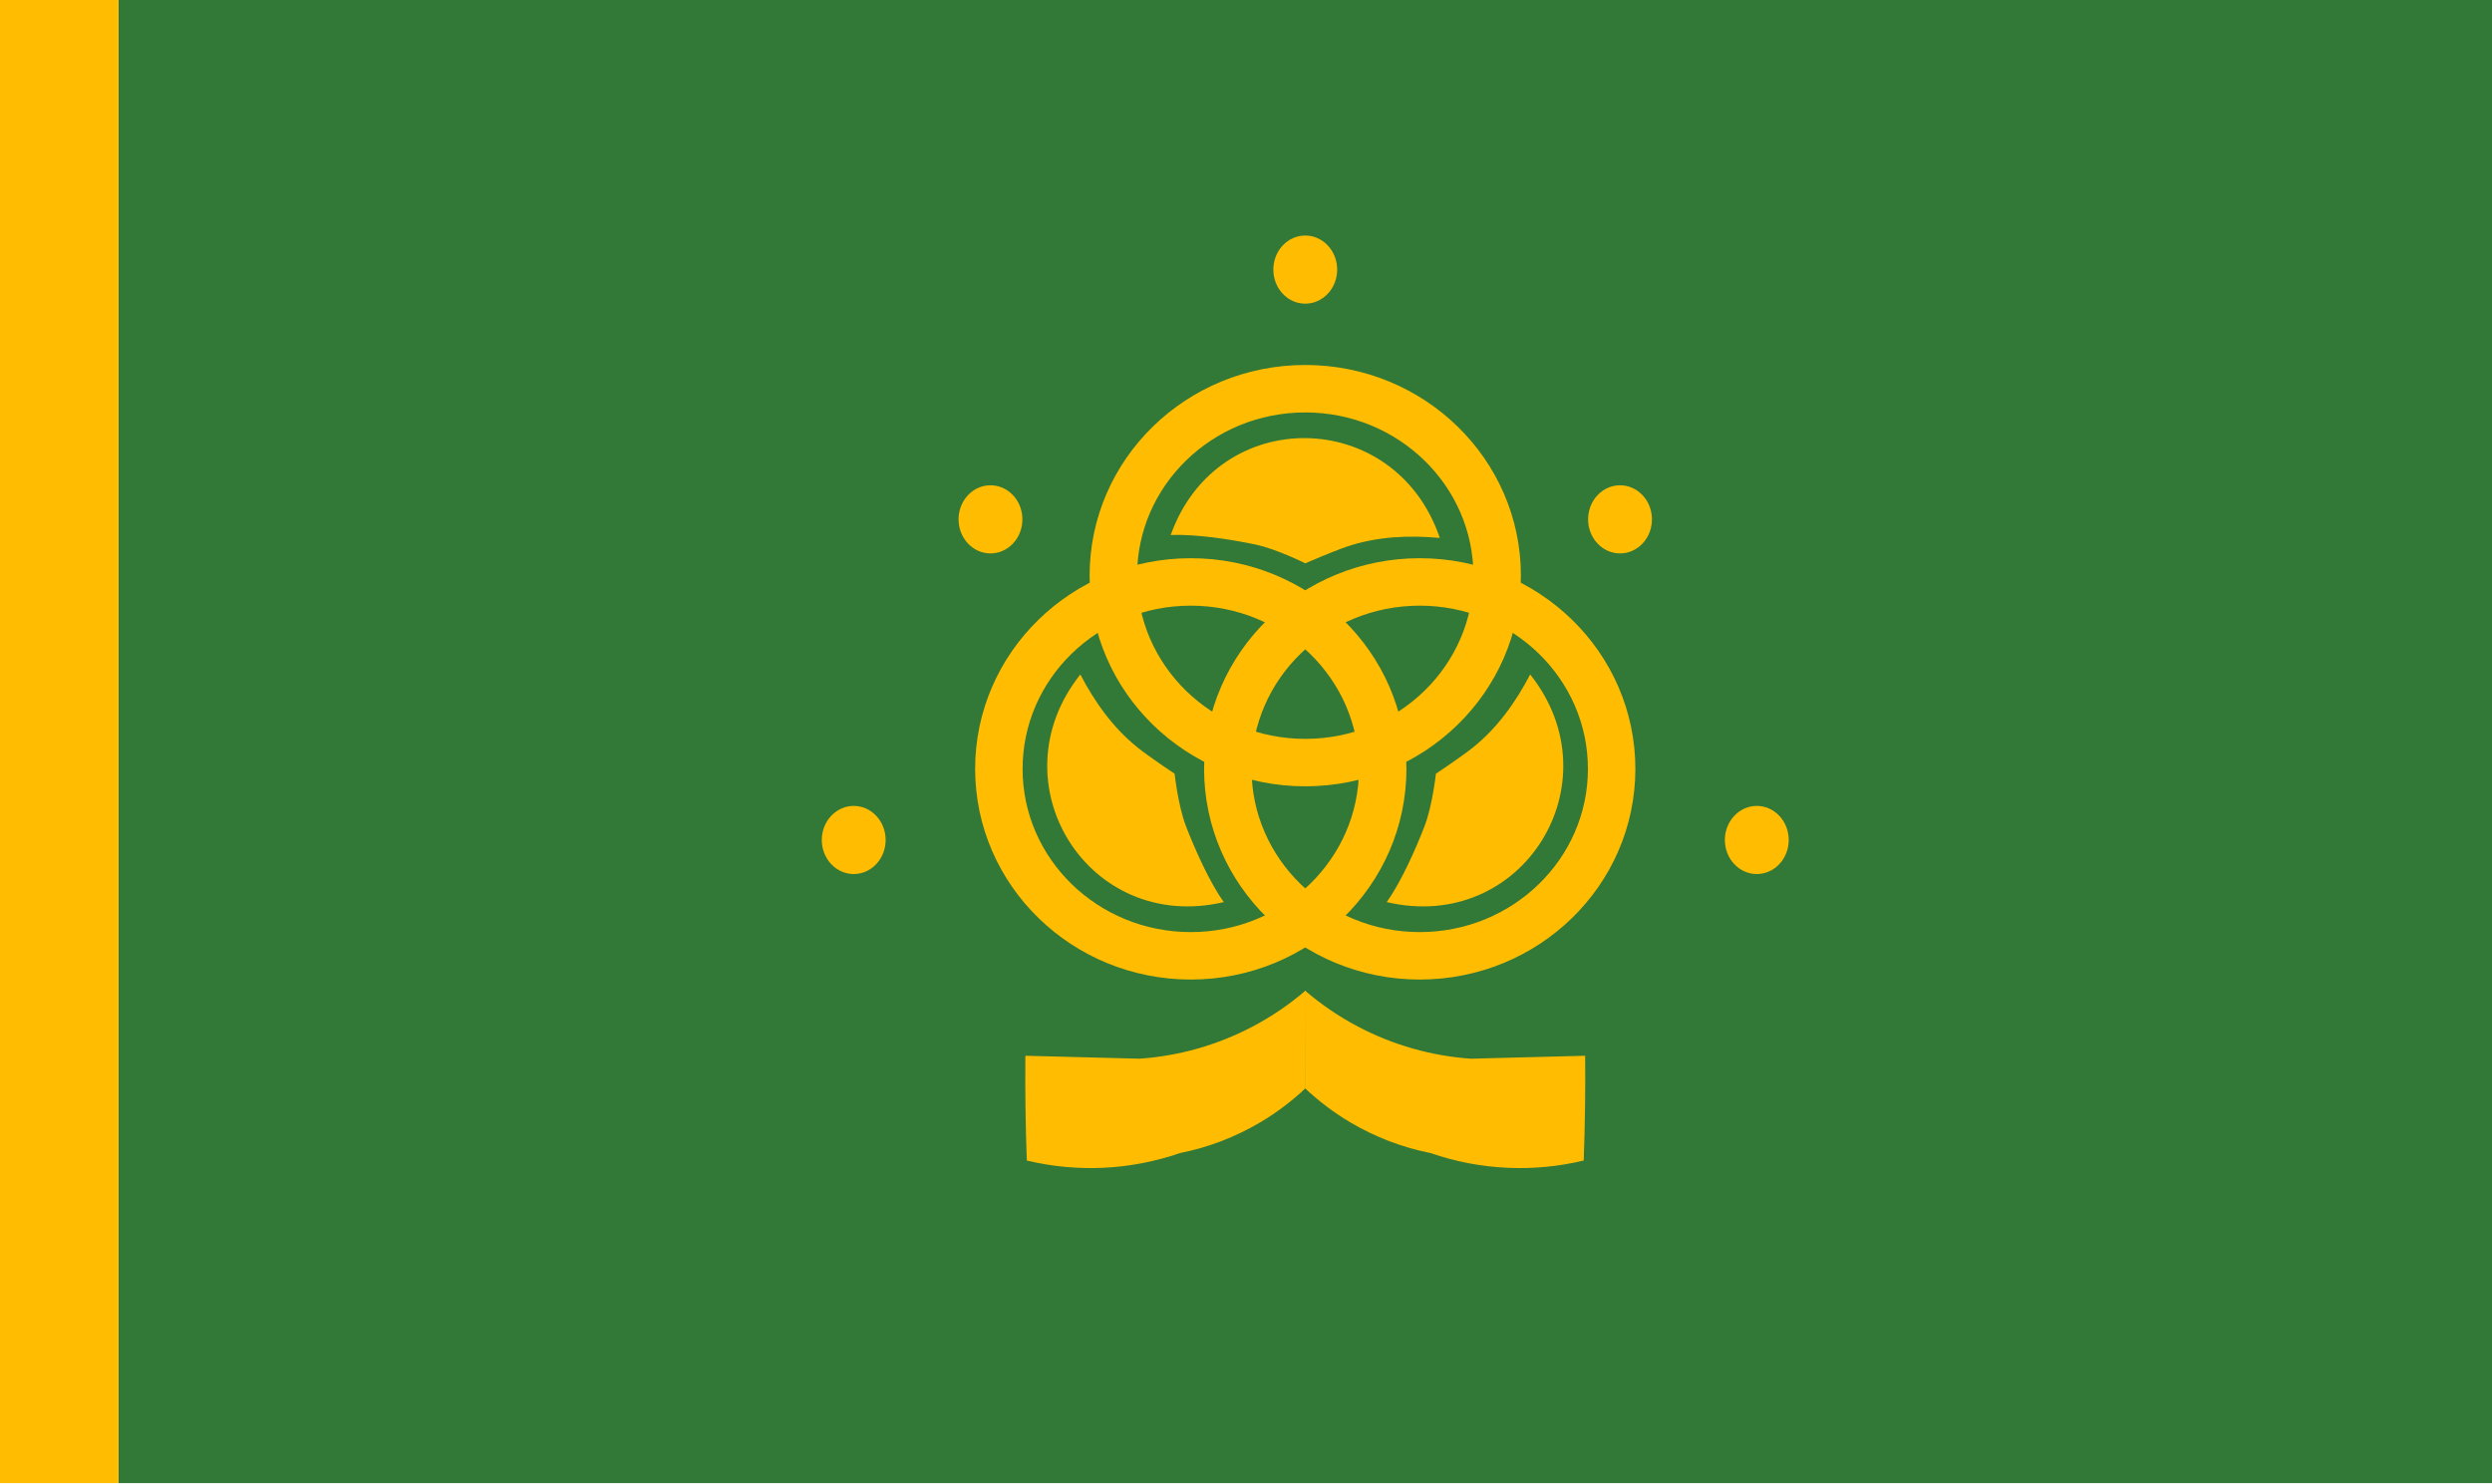
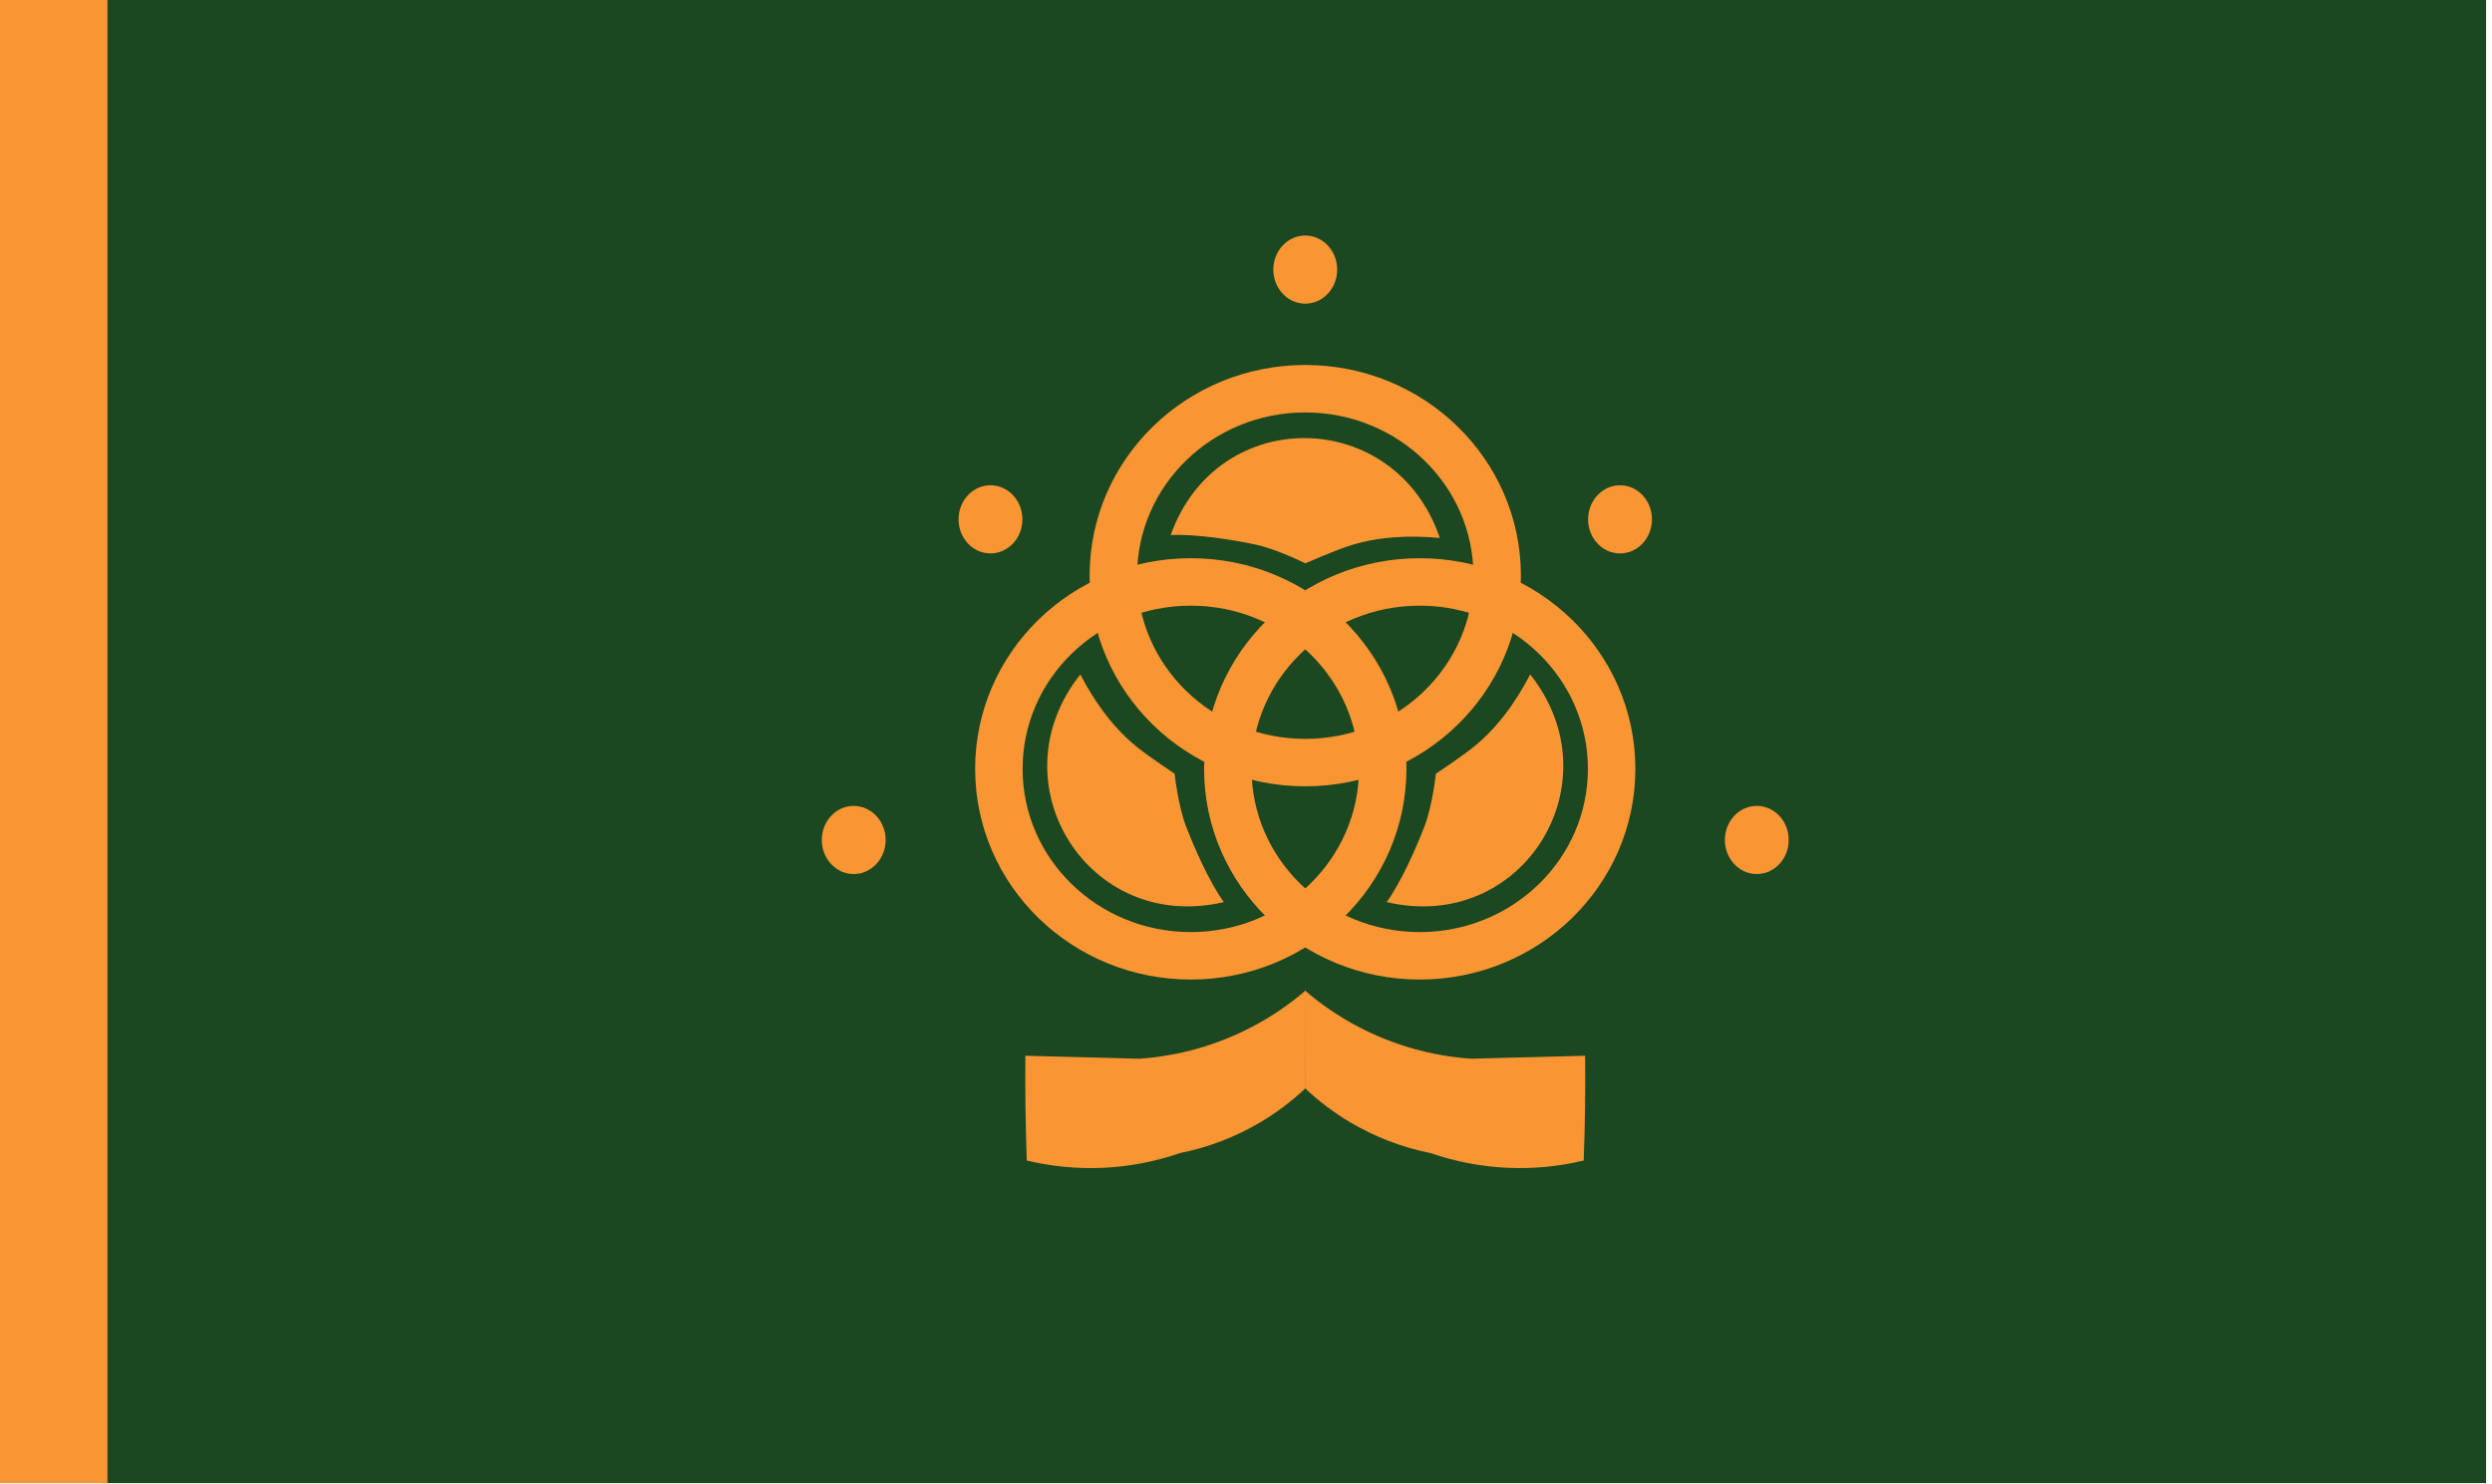
- <svg xmlns="http://www.w3.org/2000/svg" height="100%" stroke-miterlimit="10" style="fill-rule:nonzero;clip-rule:evenodd;stroke-linecap:round;stroke-linejoin:round;" version="1.1" viewBox="0 0 420 250" width="100%" xml:space="preserve">
-   <defs />
-   <g id="Layer-1">
-     <g opacity="1">
-       <path d="M19.974 0L420 0L420 250L19.974 250L19.974 0Z" fill="#327837" fill-rule="nonzero" opacity="1" stroke="none" />
-       <path d="M8.88178e-15 0L19.974 0L19.974 250L8.88178e-15 250L8.88178e-15 0Z" fill="#ffbc00" fill-rule="nonzero" opacity="1" stroke="none" />
-       <g opacity="0">
-         <path d="M164.456 180.508L164.264 198.286C164.264 198.286 214.579 191.039 219.987 175.645" fill="#ffbc00" fill-rule="nonzero" opacity="1" stroke="none" />
-         <path d="M275.518 180.508L275.71 198.286C275.71 198.286 225.395 191.039 219.987 175.645" fill="#ffbc00" fill-rule="nonzero" opacity="1" stroke="none" />
+ <svg xmlns="http://www.w3.org/2000/svg" width="420" height="250" viewBox="0 0 420 250">
+   <g id="Group">
+     <path id="Path-copy" fill="#1b4721" stroke="none" d="M 17.113 250 L 419 250 L 419 0 L 17.113 0 L 17.113 250 Z" />
+     <g id="Group-copy">
+       <path id="Path" fill="#ffa54b" stroke="none" d="M -1.086 250 L 17.113 250 L 17.113 0 L -1.086 0 L -1.086 250 Z" />
+     </g>
+     <g id="g1" opacity="0">
+       <path id="path1" fill="#ffa54b" stroke="none" visibility="hidden" d="M 164.456 180.508 L 164.264 198.286 C 164.264 198.286 214.579 191.039 219.987 175.645" />
+       <path id="path2" fill="#ffa54b" stroke="none" visibility="hidden" d="M 275.518 180.508 L 275.71 198.286 C 275.71 198.286 225.395 191.039 219.987 175.645" />
+     </g>
+     <g id="g2">
+       <path id="path3" fill="#f99633" stroke="none" d="M 267.161 177.964 L 247.915 178.46 C 241.287 178.003 234.824 176.171 228.929 173.079 C 225.71 171.39 222.689 169.337 219.926 166.963 L 219.958 183.45 C 222.272 185.633 224.818 187.552 227.549 189.174 C 231.743 191.662 236.325 193.418 241.099 194.368 C 245.297 195.818 249.68 196.656 254.114 196.853 C 258.417 197.044 262.728 196.632 266.919 195.626 C 267.029 192.593 267.105 189.558 267.144 186.524 C 267.181 183.671 267.187 180.817 267.161 177.964 Z" />
+       <path id="path4" fill="#f99633" stroke="none" d="M 172.814 177.964 L 192.059 178.46 C 198.687 178.003 205.151 176.171 211.045 173.079 C 214.265 171.39 217.286 169.337 220.048 166.963 L 220.016 183.45 C 217.702 185.633 215.157 187.552 212.425 189.174 C 208.231 191.662 203.65 193.418 198.876 194.368 C 194.677 195.818 190.295 196.656 185.86 196.853 C 181.557 197.044 177.247 196.632 173.056 195.626 C 172.945 192.593 172.869 189.558 172.83 186.524 C 172.792 183.671 172.788 180.817 172.814 177.964 Z" />
+     </g>
+     <g id="g3">
+       <g id="g4">
+         <path id="path5" fill="none" stroke="#f99633" stroke-width="8" stroke-linejoin="round" d="M 168.349 129.606 C 168.349 112.203 182.83 98.094 200.694 98.094 C 218.558 98.094 233.039 112.203 233.039 129.606 C 233.039 147.01 218.558 161.118 200.694 161.118 C 182.83 161.118 168.349 147.01 168.349 129.606 Z" />
+         <path id="path6" fill="none" stroke="#f99633" stroke-width="8" stroke-linejoin="round" d="M 206.935 129.606 C 206.935 112.203 221.416 98.094 239.28 98.094 C 257.143 98.094 271.625 112.203 271.625 129.606 C 271.625 147.01 257.143 161.118 239.28 161.118 C 221.416 161.118 206.935 147.01 206.935 129.606 Z" />
+         <path id="path7" fill="none" stroke="#f99633" stroke-width="8" stroke-linejoin="round" d="M 187.642 97.035 C 187.642 79.631 202.123 65.523 219.987 65.523 C 237.85 65.523 252.332 79.631 252.332 97.035 C 252.332 114.438 237.85 128.547 219.987 128.547 C 202.123 128.547 187.642 114.438 187.642 97.035 Z" />
      </g>
-       <g opacity="1">
-         <g opacity="1">
-           <clipPath id="ClipPath">
-             <path d="M171.836 197.867L221.008 197.867L221.008 165.993L171.836 165.993L171.836 197.867Z" />
-           </clipPath>
-           <g clip-path="url(#ClipPath)">
-             <path d="M172.814 177.964L192.059 178.46C198.687 178.003 205.151 176.171 211.045 173.079C214.265 171.39 217.286 169.337 220.048 166.963L220.016 183.45C217.702 185.633 215.157 187.552 212.425 189.174C208.231 191.662 203.65 193.418 198.876 194.368C194.677 195.818 190.295 196.656 185.86 196.853C181.557 197.044 177.247 196.632 173.056 195.626C172.945 192.593 172.869 189.558 172.83 186.524C172.792 183.671 172.788 180.817 172.814 177.964Z" fill="#ffbc00" fill-rule="nonzero" opacity="1" stroke="none" />
-           </g>
-         </g>
-         <g opacity="1">
-           <clipPath id="ClipPath_2">
-             <path d="M218.966 197.867L268.137 197.867L268.137 165.993L218.966 165.993L218.966 197.867Z" />
-           </clipPath>
-           <g clip-path="url(#ClipPath_2)">
-             <path d="M267.161 177.964L247.915 178.46C241.287 178.003 234.824 176.171 228.929 173.079C225.71 171.39 222.689 169.337 219.926 166.963L219.958 183.45C222.272 185.633 224.818 187.552 227.549 189.174C231.743 191.662 236.325 193.418 241.099 194.368C245.297 195.818 249.68 196.656 254.114 196.853C258.417 197.044 262.728 196.632 266.919 195.626C267.029 192.593 267.105 189.558 267.144 186.524C267.181 183.671 267.187 180.817 267.161 177.964Z" fill="#ffbc00" fill-rule="nonzero" opacity="1" stroke="none" />
-           </g>
-         </g>
-       </g>
-       <g opacity="1">
-         <g opacity="1">
-           <path d="M168.349 129.606C168.349 112.203 182.83 98.094 200.694 98.094C218.558 98.094 233.039 112.203 233.039 129.606C233.039 147.01 218.558 161.118 200.694 161.118C182.83 161.118 168.349 147.01 168.349 129.606Z" fill="none" opacity="1" stroke="#ffbc00" stroke-linecap="butt" stroke-linejoin="round" stroke-width="8" />
-           <path d="M206.935 129.606C206.935 112.203 221.416 98.094 239.28 98.094C257.143 98.094 271.625 112.203 271.625 129.606C271.625 147.01 257.143 161.118 239.28 161.118C221.416 161.118 206.935 147.01 206.935 129.606Z" fill="none" opacity="1" stroke="#ffbc00" stroke-linecap="butt" stroke-linejoin="round" stroke-width="8" />
-           <path d="M187.642 97.035C187.642 79.631 202.123 65.523 219.987 65.523C237.85 65.523 252.332 79.631 252.332 97.035C252.332 114.438 237.85 128.547 219.987 128.547C202.123 128.547 187.642 114.438 187.642 97.035Z" fill="none" opacity="1" stroke="#ffbc00" stroke-linecap="butt" stroke-linejoin="round" stroke-width="8" />
-         </g>
-         <g opacity="1">
-           <path d="M242.667 90.682C235.178 68.575 205.197 68.071 197.307 90.195C201.408 89.99 207.452 90.921 211.56 91.784C215.177 92.543 219.987 94.96 219.987 94.96C219.987 94.96 224.484 92.998 226.997 92.145C232.079 90.42 237.483 90.204 242.667 90.682Z" fill="#ffbc00" fill-rule="nonzero" opacity="1" stroke="none" />
-           <path d="M182.077 113.687C167.562 131.966 183.393 157.429 206.262 152.063C203.866 148.728 201.372 143.145 199.869 139.226C198.546 135.775 197.969 130.424 197.969 130.424C197.969 130.424 193.882 127.709 191.803 126.061C187.598 122.726 184.487 118.302 182.077 113.687Z" fill="#ffbc00" fill-rule="nonzero" opacity="1" stroke="none" />
-           <path d="M257.896 113.687C272.412 131.966 256.581 157.429 233.712 152.063C236.107 148.728 238.602 143.145 240.105 139.226C241.427 135.775 242.005 130.424 242.005 130.424C242.005 130.424 246.092 127.709 248.171 126.061C252.376 122.726 255.487 118.302 257.896 113.687Z" fill="#ffbc00" fill-rule="nonzero" opacity="1" stroke="none" />
-         </g>
-       </g>
-       <g opacity="1">
-         <g opacity="1">
-           <path d="M140.079 137.531C137.979 139.774 137.977 143.41 140.079 145.653C142.18 147.896 145.589 147.896 147.69 145.653C149.791 143.41 149.791 139.774 147.69 137.531C145.589 135.288 142.18 135.288 140.079 137.531Z" fill="#ffbc00" fill-rule="nonzero" opacity="1" stroke="none" />
-         </g>
-         <g opacity="1">
-           <path d="M163.129 83.483C161.029 85.726 161.027 89.362 163.129 91.606C165.23 93.849 168.639 93.849 170.74 91.606C172.842 89.362 172.842 85.726 170.74 83.483C168.639 81.24 165.23 81.24 163.129 83.483Z" fill="#ffbc00" fill-rule="nonzero" opacity="1" stroke="none" />
-         </g>
-         <g opacity="1">
-           <path d="M216.181 41.384C214.081 43.627 214.08 47.264 216.181 49.507C218.282 51.75 221.691 51.75 223.792 49.507C225.894 47.264 225.894 43.627 223.792 41.384C221.691 39.141 218.282 39.141 216.181 41.384Z" fill="#ffbc00" fill-rule="nonzero" opacity="1" stroke="none" />
-         </g>
-         <g opacity="1">
-           <path d="M269.233 83.483C267.133 85.726 267.132 89.362 269.233 91.606C271.335 93.849 274.743 93.849 276.844 91.606C278.946 89.362 278.946 85.726 276.844 83.483C274.743 81.24 271.335 81.24 269.233 83.483Z" fill="#ffbc00" fill-rule="nonzero" opacity="1" stroke="none" />
-         </g>
-         <g opacity="1">
-           <path d="M292.283 137.531C290.184 139.774 290.182 143.41 292.283 145.653C294.385 147.896 297.793 147.896 299.895 145.653C301.996 143.41 301.996 139.774 299.895 137.531C297.793 135.288 294.385 135.288 292.283 137.531Z" fill="#ffbc00" fill-rule="nonzero" opacity="1" stroke="none" />
-         </g>
+       <g id="g5">
+         <path id="path8" fill="#f99633" stroke="none" d="M 242.667 90.682 C 235.178 68.575 205.197 68.071 197.307 90.195 C 201.408 89.99 207.452 90.921 211.56 91.784 C 215.177 92.543 219.987 94.96 219.987 94.96 C 219.987 94.96 224.484 92.998 226.997 92.145 C 232.079 90.42 237.483 90.204 242.667 90.682 Z" />
+         <path id="path9" fill="#f99633" stroke="none" d="M 182.077 113.687 C 167.562 131.966 183.393 157.429 206.262 152.063 C 203.866 148.728 201.372 143.145 199.869 139.226 C 198.546 135.775 197.969 130.424 197.969 130.424 C 197.969 130.424 193.882 127.709 191.803 126.061 C 187.598 122.726 184.487 118.302 182.077 113.687 Z" />
+         <path id="path10" fill="#f99633" stroke="none" d="M 257.896 113.687 C 272.412 131.966 256.581 157.429 233.712 152.063 C 236.107 148.728 238.602 143.145 240.105 139.226 C 241.427 135.775 242.005 130.424 242.005 130.424 C 242.005 130.424 246.092 127.709 248.171 126.061 C 252.376 122.726 255.487 118.302 257.896 113.687 Z" />
      </g>
    </g>
+     <g id="g6">
+       <path id="path11" fill="#f99633" stroke="none" d="M 140.079 137.531 C 137.979 139.774 137.977 143.41 140.079 145.653 C 142.18 147.896 145.589 147.896 147.69 145.653 C 149.791 143.41 149.791 139.774 147.69 137.531 C 145.589 135.288 142.18 135.288 140.079 137.531 Z" />
+       <path id="path12" fill="#f99633" stroke="none" d="M 163.129 83.483 C 161.029 85.726 161.027 89.362 163.129 91.605 C 165.23 93.849 168.639 93.849 170.74 91.605 C 172.842 89.362 172.842 85.726 170.74 83.483 C 168.639 81.24 165.23 81.24 163.129 83.483 Z" />
+       <path id="path13" fill="#f99633" stroke="none" d="M 216.181 41.384 C 214.081 43.627 214.08 47.264 216.181 49.507 C 218.282 51.75 221.691 51.75 223.792 49.507 C 225.894 47.264 225.894 43.627 223.792 41.384 C 221.691 39.141 218.282 39.141 216.181 41.384 Z" />
+       <path id="path14" fill="#f99633" stroke="none" d="M 269.233 83.483 C 267.133 85.726 267.132 89.362 269.233 91.605 C 271.335 93.849 274.743 93.849 276.844 91.605 C 278.946 89.362 278.946 85.726 276.844 83.483 C 274.743 81.24 271.335 81.24 269.233 83.483 Z" />
+       <path id="path15" fill="#f99633" stroke="none" d="M 292.283 137.531 C 290.184 139.774 290.182 143.41 292.283 145.653 C 294.385 147.896 297.793 147.896 299.895 145.653 C 301.996 143.41 301.996 139.774 299.895 137.531 C 297.793 135.288 294.385 135.288 292.283 137.531 Z" />
+     </g>
  </g>
+   <path id="path16" fill="#f99633" stroke="none" d="M -0.086 250 L 18.113 250 L 18.113 0 L -0.086 0 L -0.086 250 Z" />
</svg>
